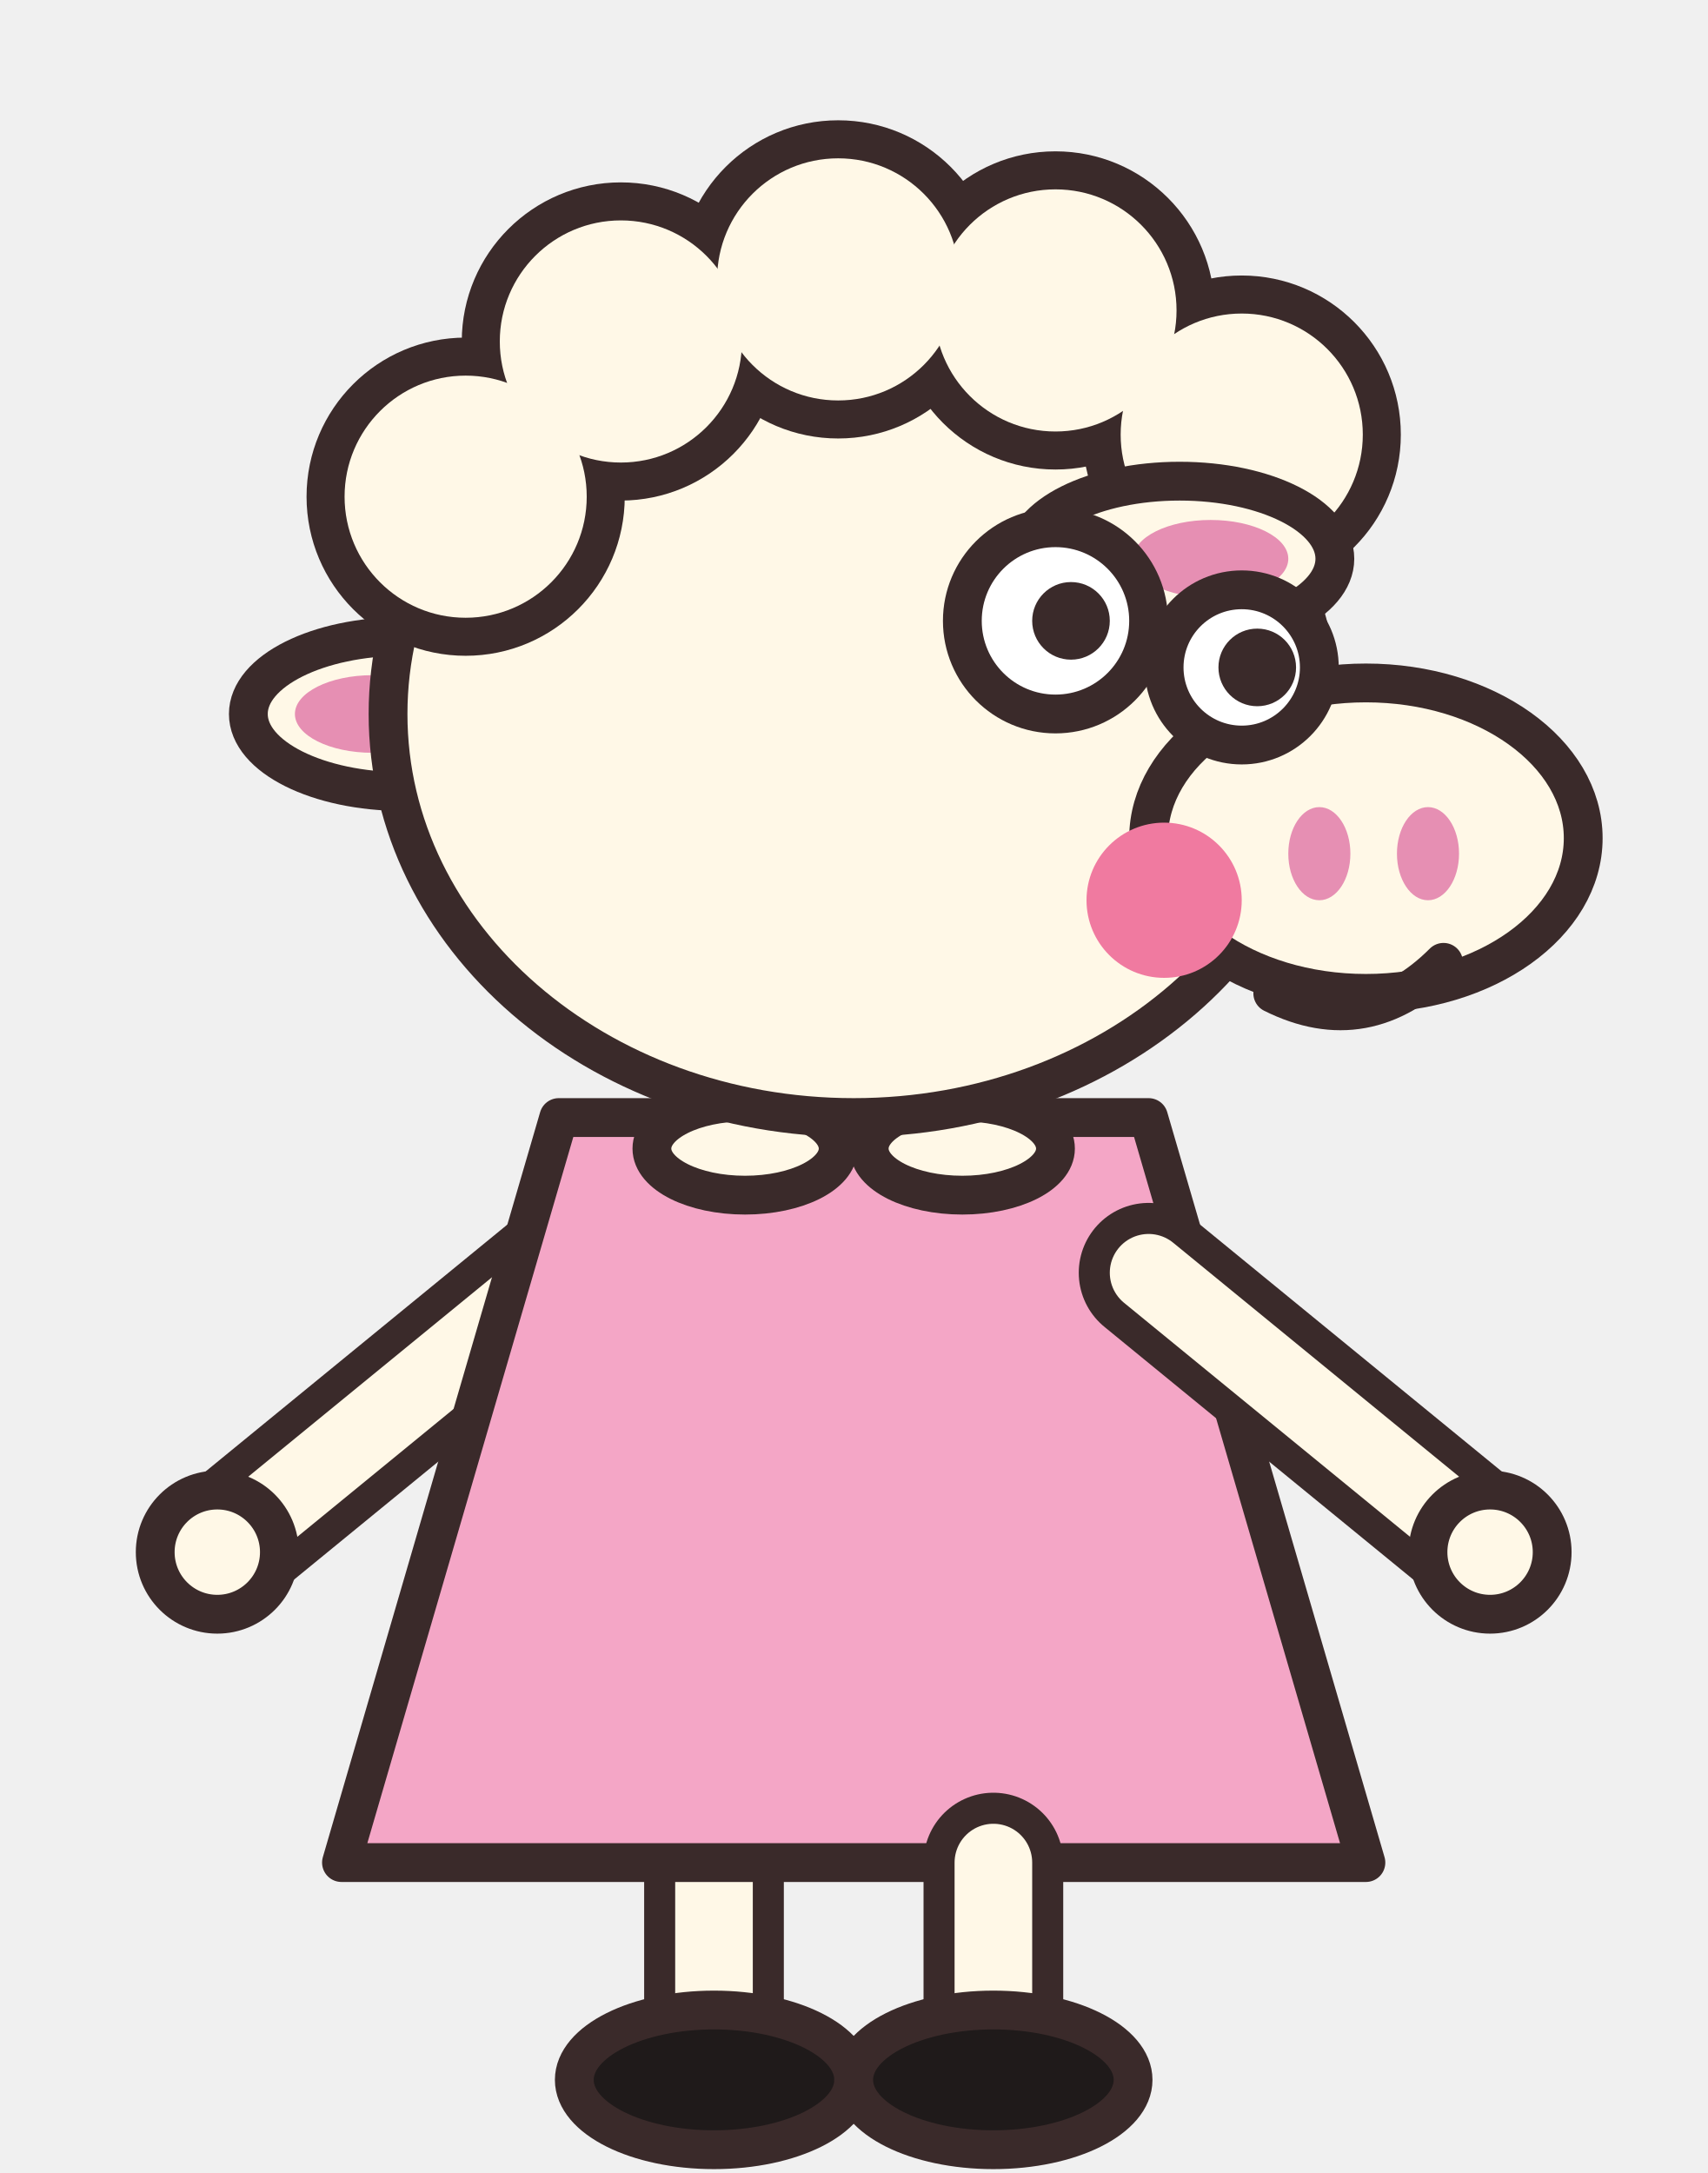
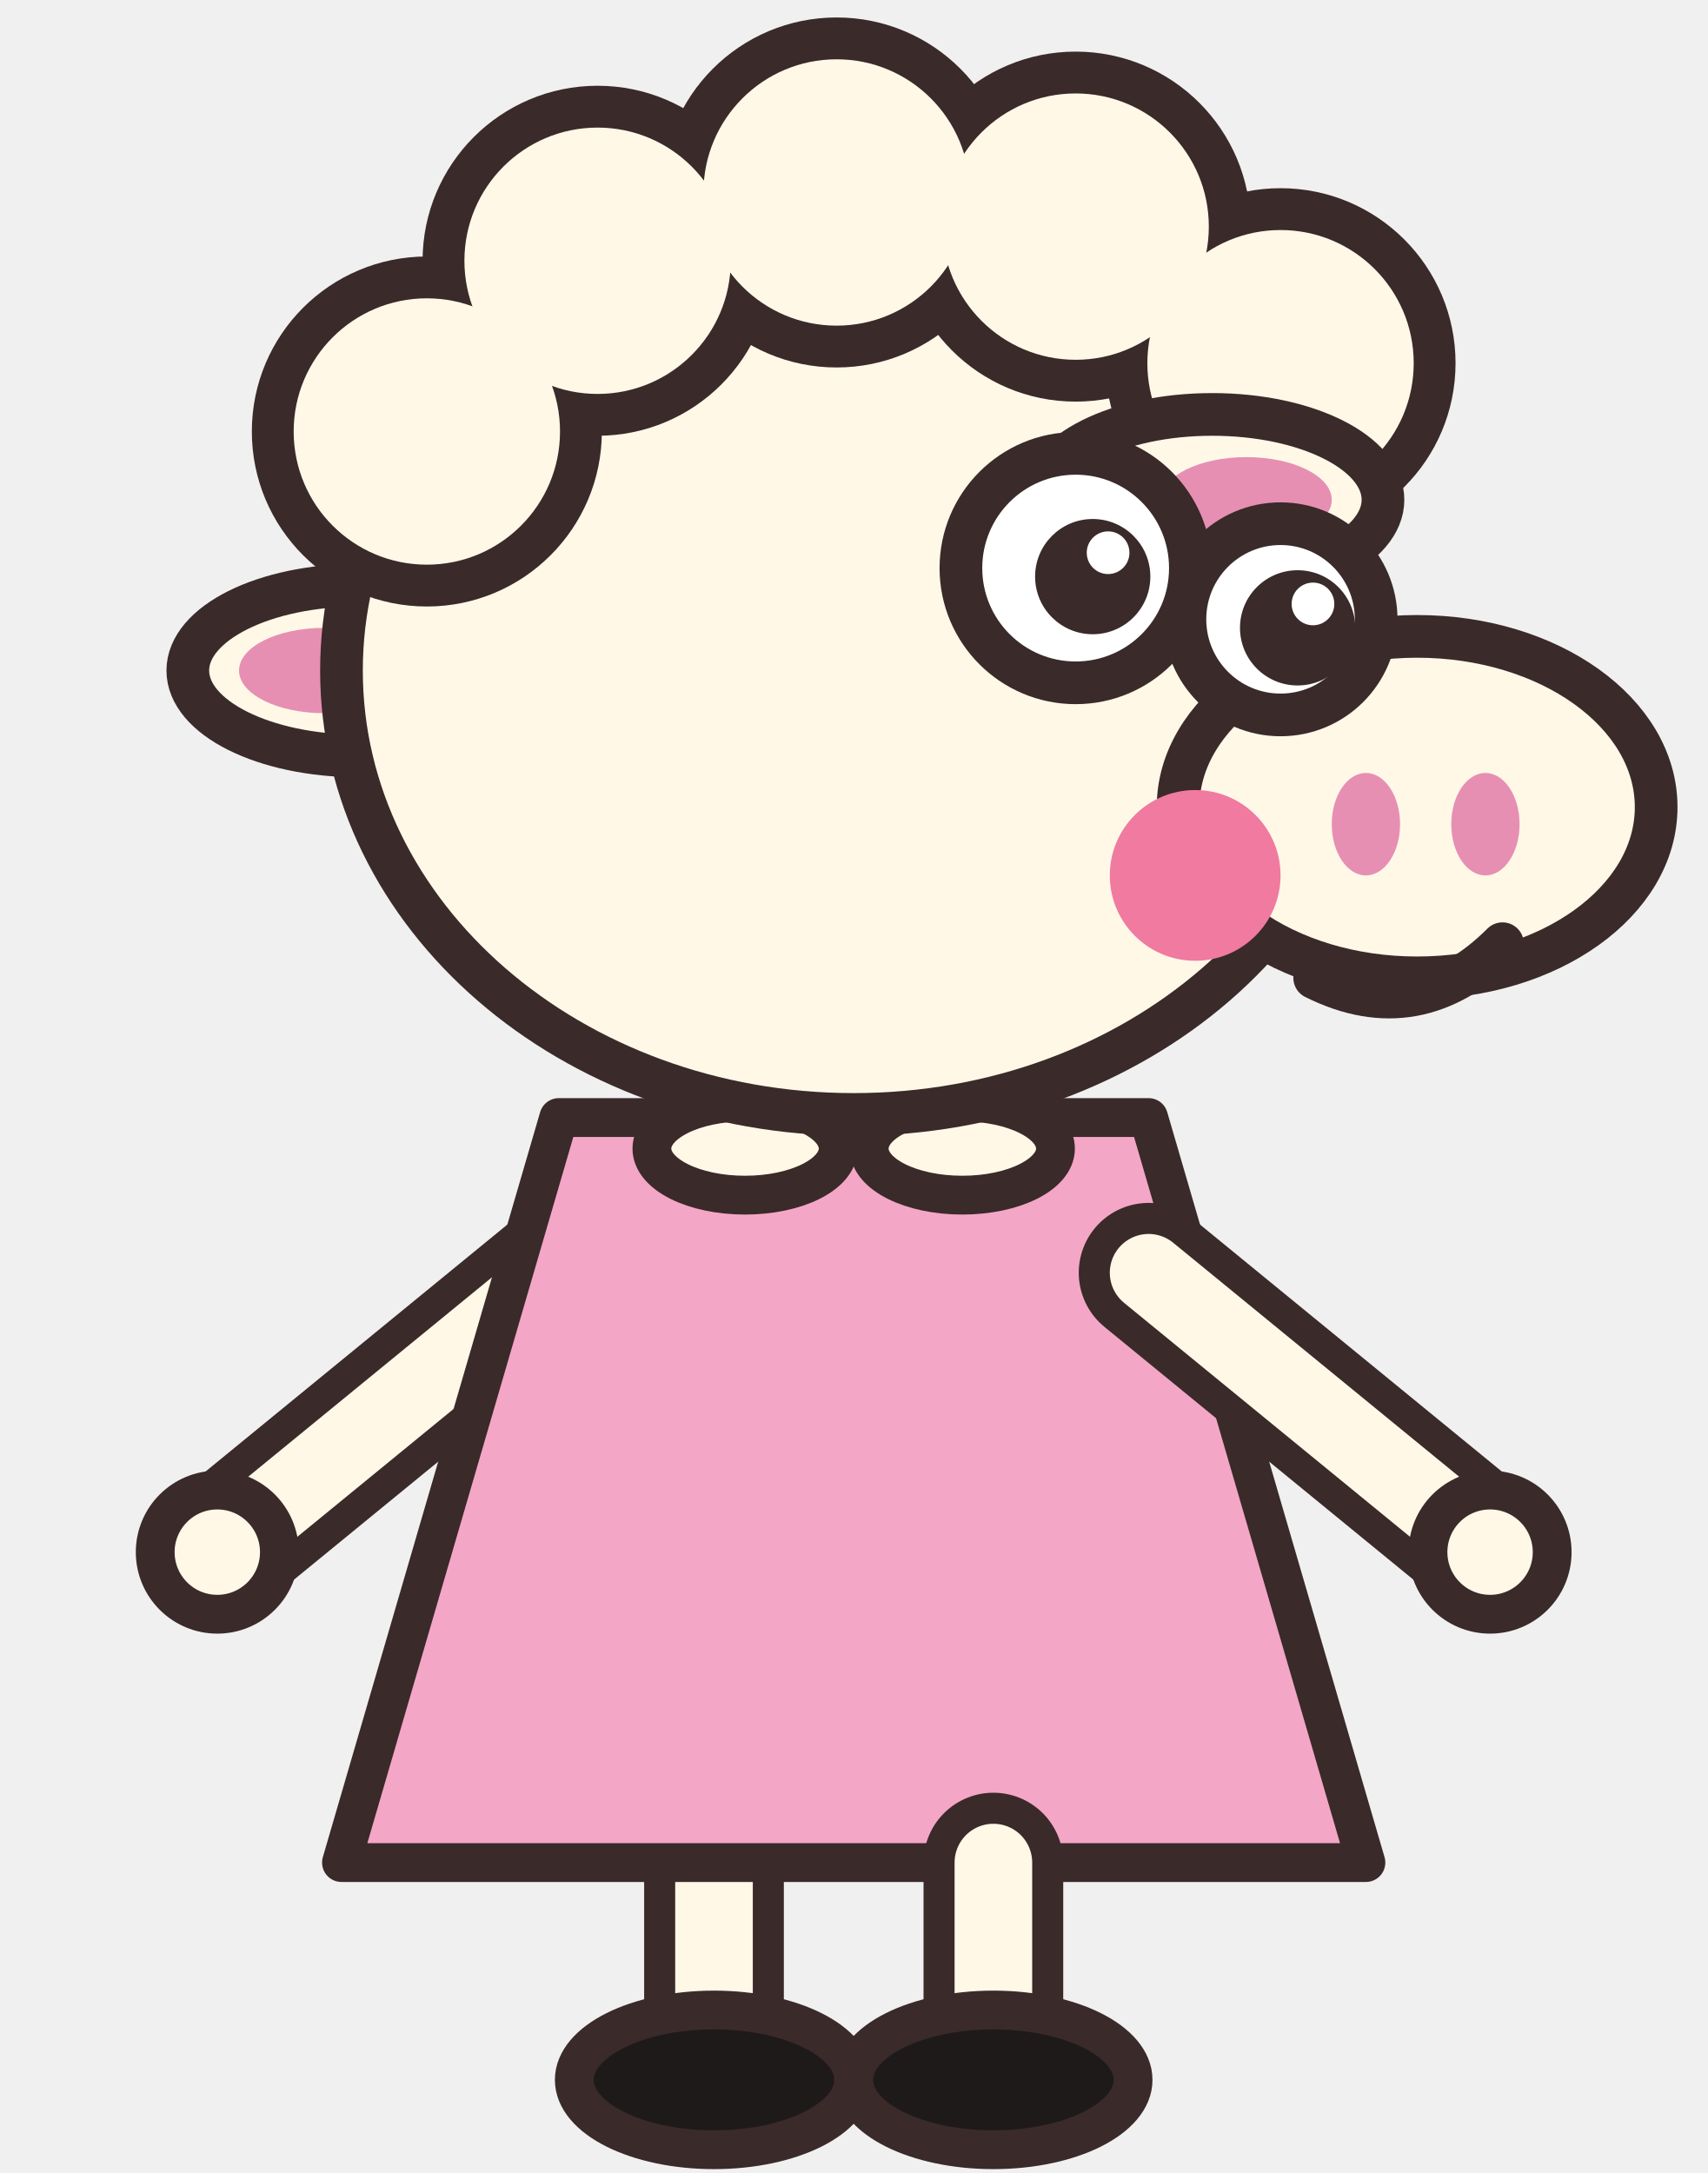
<svg xmlns="http://www.w3.org/2000/svg" viewBox="0 0 110 140">
  <g stroke="#3a2a2a" stroke-linecap="round" stroke-linejoin="round" stroke-width="2.5">
    <path stroke-width="9" d="M46 120v12" />
    <path stroke="#fff8e7" stroke-width="5" d="M46 120v12" />
    <ellipse cx="46" cy="134" fill="#1f1a1a" rx="9" ry="4.5" />
    <path stroke-width="9" d="m36 82-22 18" />
    <path stroke="#fff8e7" stroke-width="5" d="m36 82-22 18" />
    <circle cx="14" cy="100" r="4" fill="#fff8e7" />
    <path fill="#f4a6c6" d="M36 72h38l14 48H22Z" />
    <ellipse cx="48" cy="74" fill="#fff8e7" rx="6" ry="3" />
    <ellipse cx="62" cy="74" fill="#fff8e7" rx="6" ry="3" />
    <path stroke-width="9" d="M64 120v12" />
    <path stroke="#fff8e7" stroke-width="5" d="M64 120v12" />
    <ellipse cx="64" cy="134" fill="#1f1a1a" rx="9" ry="4.5" />
-     <ellipse cx="26" cy="46" fill="#fff8e7" rx="10" ry="5" />
-     <ellipse cx="24" cy="46" fill="#e68fb3" stroke="none" rx="5" ry="2.5" />
-     <ellipse cx="55" cy="46" fill="#fff8e7" rx="30" ry="26" />
-     <circle cx="30" cy="32" r="9" fill="#fff8e7" />
-     <circle cx="40" cy="22" r="9" fill="#fff8e7" />
-     <circle cx="54" cy="18" r="9" fill="#fff8e7" />
-     <circle cx="68" cy="20" r="9" fill="#fff8e7" />
-     <circle cx="80" cy="28" r="9" fill="#fff8e7" />
-     <circle cx="30" cy="32" r="7.8" fill="#fff8e7" stroke="none" />
-     <circle cx="40" cy="22" r="7.8" fill="#fff8e7" stroke="none" />
-     <circle cx="54" cy="18" r="7.8" fill="#fff8e7" stroke="none" />
-     <circle cx="68" cy="20" r="7.8" fill="#fff8e7" stroke="none" />
-     <circle cx="80" cy="28" r="7.8" fill="#fff8e7" stroke="none" />
-     <ellipse cx="76" cy="36" fill="#fff8e7" rx="10" ry="5" />
-     <ellipse cx="78" cy="36" fill="#e68fb3" stroke="none" rx="5" ry="2.5" />
-     <ellipse cx="88" cy="54" fill="#fff8e7" rx="14" ry="10" />
-     <ellipse cx="85" cy="55" fill="#e68fb3" stroke="none" rx="2" ry="3" />
-     <ellipse cx="92" cy="55" fill="#e68fb3" stroke="none" rx="2" ry="3" />
-     <circle cx="68" cy="40" r="6" fill="#fff" />
-     <circle cx="69" cy="40" r="2.5" fill="#3a2a2a" stroke="none" />
-     <circle cx="80" cy="43" r="5" fill="#fff" />
-     <circle cx="81" cy="43" r="2.5" fill="#3a2a2a" stroke="none" />
-     <circle cx="75" cy="58" r="5" fill="#f07aa0" stroke="none" />
-     <path fill="none" d="M82 64q6 3 11-2" />
+     <g transform="matrix(1.1 0 0 1.1 -5.5 -7.4)">
+       <ellipse cx="26" cy="46" fill="#fff8e7" rx="10" ry="5" />
+       <ellipse cx="24" cy="46" fill="#e68fb3" stroke="none" rx="5" ry="2.5" />
+       <ellipse cx="55" cy="46" fill="#fff8e7" rx="30" ry="26" />
+       <circle cx="30" cy="32" r="9" fill="#fff8e7" />
+       <circle cx="40" cy="22" r="9" fill="#fff8e7" />
+       <circle cx="54" cy="18" r="9" fill="#fff8e7" />
+       <circle cx="68" cy="20" r="9" fill="#fff8e7" />
+       <circle cx="80" cy="28" r="9" fill="#fff8e7" />
+       <circle cx="30" cy="32" r="7.8" fill="#fff8e7" stroke="none" />
+       <circle cx="40" cy="22" r="7.8" fill="#fff8e7" stroke="none" />
+       <circle cx="54" cy="18" r="7.8" fill="#fff8e7" stroke="none" />
+       <circle cx="68" cy="20" r="7.8" fill="#fff8e7" stroke="none" />
+       <circle cx="80" cy="28" r="7.8" fill="#fff8e7" stroke="none" />
+       <ellipse cx="76" cy="36" fill="#fff8e7" rx="10" ry="5" />
+       <ellipse cx="78" cy="36" fill="#e68fb3" stroke="none" rx="5" ry="2.5" />
+       <ellipse cx="88" cy="54" fill="#fff8e7" rx="14" ry="10" />
+       <ellipse cx="85" cy="55" fill="#e68fb3" stroke="none" rx="2" ry="3" />
+       <ellipse cx="92" cy="55" fill="#e68fb3" stroke="none" rx="2" ry="3" />
+       <circle cx="68" cy="40" r="6.72" fill="#fff" />
+       <circle cx="69" cy="40.5" r="3.375" fill="#3a2a2a" stroke="none" />
+       <circle cx="69.9" cy="39.1" r="1.25" fill="#fff" stroke="none" />
+       <circle cx="80" cy="43" r="5.6" fill="#fff" />
+       <circle cx="81" cy="43.5" r="3.375" fill="#3a2a2a" stroke="none" />
+       <circle cx="81.9" cy="42.1" r="1.25" fill="#fff" stroke="none" />
+       <circle cx="75" cy="58" r="5" fill="#f07aa0" stroke="none" />
+       <path fill="none" d="M82 64q6 3 11-2" />
+     </g>
    <path stroke-width="9" d="m74 82 22 18" />
    <path stroke="#fff8e7" stroke-width="5" d="m74 82 22 18" />
    <circle cx="96" cy="100" r="4" fill="#fff8e7" />
  </g>
</svg>
